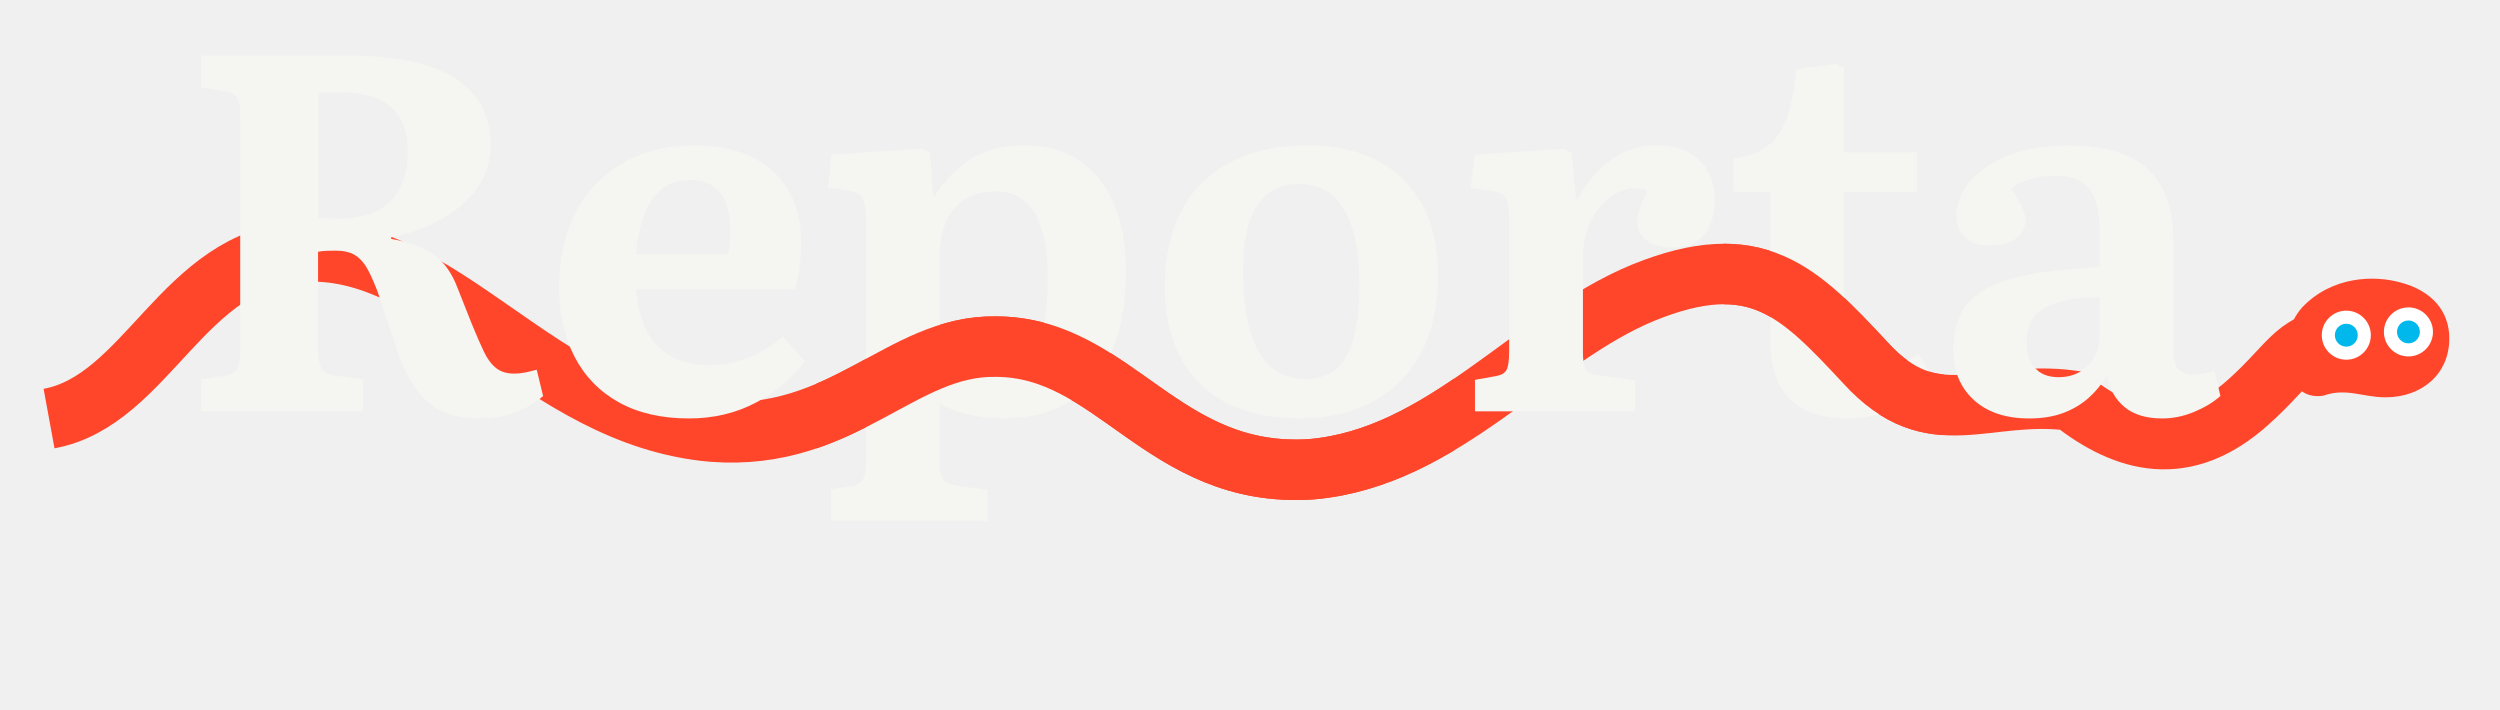
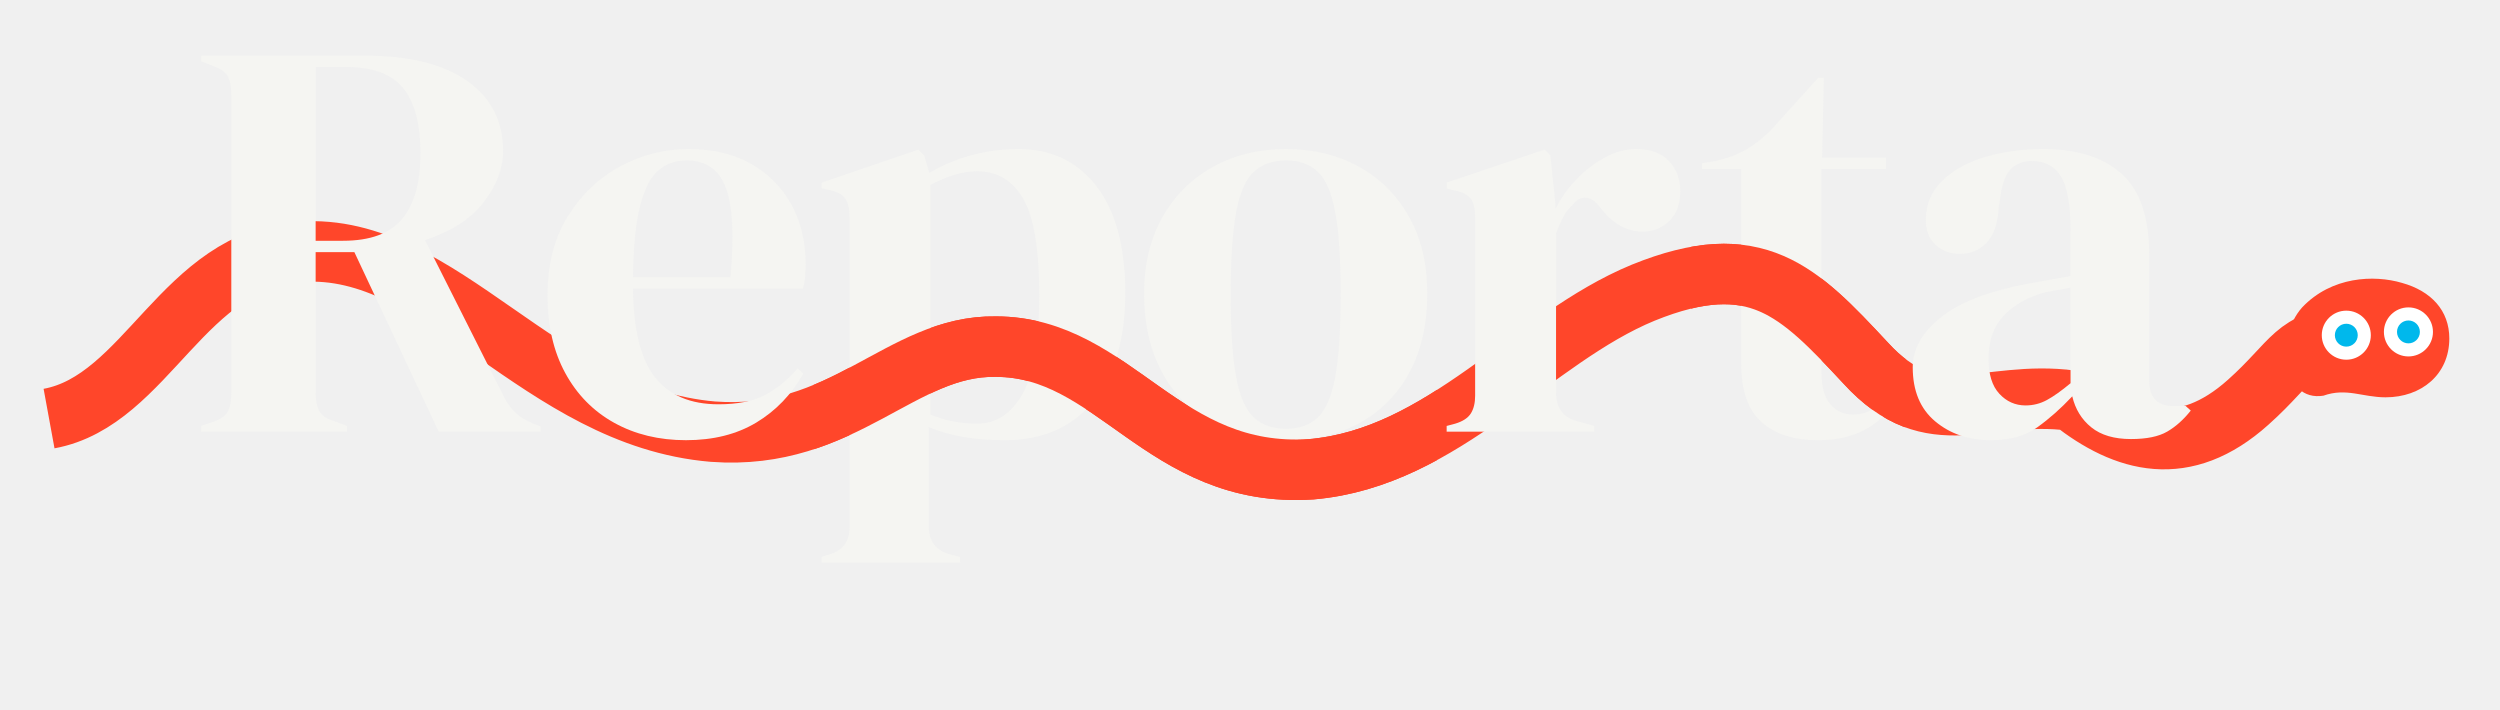
<svg xmlns="http://www.w3.org/2000/svg" width="1529" height="434" viewBox="0 0 1529 434" role="img" aria-labelledby="title">
  <defs>
    <clipPath id="weave">
-       <rect x="499.352" y="0" width="390.143" height="434" />
-       <rect x="1054.357" y="0" width="134.347" height="434" />
+       <rect x="497.612" y="0" width="381.233" height="434" />
+       <rect x="1034.265" y="0" width="131.027" height="434" />
    </clipPath>
  </defs>
  <g id="snake">
    <path d="M30 256 C90 245 112 158 184 154 C270 148 330 255 436 264 C516 270 551 211 609 212 C682 212 711 293 802 287 C883 280 937 207 1005 179 C1074 151 1100 178 1141 222 C1182 267 1214 238 1267 245 C1300 271 1336 281 1375 246 C1403 221 1404 207 1435 207" fill="none" stroke="#FF462A" stroke-width="37" stroke-linecap="butt" />
    <path d="M1408 188 C1426 169 1452 168 1469 173 C1487 178 1498 190 1498 207 C1498 229 1481 243 1459 243 C1445 243 1435 237 1421 242 C1396 246 1391 207 1408 188 Z" fill="#FF462A" />
    <g fill="#FFFFFF">
      <circle cx="1435" cy="205" r="15" />
      <circle cx="1473" cy="203" r="15" />
    </g>
    <g fill="#00B8EC">
      <circle cx="1435" cy="205" r="7" />
      <circle cx="1473" cy="203" r="7" />
    </g>
  </g>
-   <g id="wordmark-literata" fill="#F5F5F2" transform="translate(107.0549 251.5859) scale(0.309723 -0.309723)">
-     <path id="letter-0-R" d="M601.076 -14.0Q557.428 -14.0 527.26 0.265Q497.092 14.53 476.364 43.515Q455.637 72.5 439.969 116.308L400.635 234.612Q390.599 261.055 381.031 279.316Q371.463 297.578 356.956 307.444Q342.448 317.31 317.317 317.31Q307.851 317.31 299.067 317.019Q290.284 316.727 282.419 315.211V121.282Q282.419 97.881 288.735 85.889Q295.052 73.897 319.086 70.115L371.188 63.301V0.0H51.482V63.301L97.683 70.715Q116.683 73.964 122.683 83.657Q128.683 93.349 128.683 122.25V585.353Q128.683 609.621 122.366 619.521Q116.049 629.421 95.215 632.619L51.482 639.216V702.518H344.546Q406.915 702.518 458.183 692.668Q509.451 682.819 546.185 661.744Q582.918 640.669 603.002 606.986Q623.085 573.303 623.085 525.602Q623.085 491.685 610.195 464.593Q597.304 437.502 576.155 416.735Q555.006 395.968 528.913 381.201Q502.82 366.434 476.366 357.033Q449.911 347.633 426.952 344.165V340.433Q480.108 331.399 510.74 309.653Q541.371 287.907 558.021 243.239L586.747 170.764Q599.663 139.298 609.989 117.706Q620.314 96.114 634.148 85.33Q647.983 74.545 669.816 74.545Q680.019 74.545 690.422 76.538Q700.824 78.531 714.189 82.267L726.819 30.311Q704.649 10.638 673.097 -1.681Q641.544 -14.0 601.076 -14.0ZM326.284 380.682Q369.452 380.682 399.002 396.084Q428.552 411.487 444.068 441.251Q459.584 471.014 459.584 512.172Q459.584 554.698 443.802 580.23Q428.02 605.762 398.804 617.741Q369.588 629.72 327.884 629.72H283.518V382.231Q296.985 381.231 307.468 380.957Q317.951 380.682 326.284 380.682Z" />
-     <path id="letter-1-e" d="M1014.978 -14.0Q933.315 -14.0 875.982 18.041Q818.65 50.081 788.575 108.489Q758.5 166.898 758.5 244.868Q758.5 333.354 792.659 396.071Q826.818 458.788 887.385 492.146Q947.952 525.504 1026.7 525.504Q1090.4 525.504 1137.591 503.07Q1184.783 480.637 1210.549 438.062Q1236.316 395.487 1236.316 336.237Q1236.316 313.66 1233.617 289.125Q1230.919 264.591 1225.105 240.847H911.336Q913.417 193.117 930.991 159.509Q948.566 125.901 979.41 108.764Q1010.254 91.627 1051.708 91.627Q1095.557 91.627 1131.767 106.226Q1167.977 120.824 1200.584 147.431L1243.696 99.057Q1205.897 48.226 1146.673 17.113Q1087.449 -14.0 1014.978 -14.0ZM910.653 310.714H1092.647Q1094.597 322.498 1095.297 334.434Q1095.997 346.369 1095.997 358.837Q1095.997 407.025 1076.265 431.947Q1056.533 456.869 1017.401 456.869Q984.82 456.869 962.32 439.577Q939.82 422.285 926.953 389.694Q914.086 357.102 910.653 310.714Z" />
-     <path id="letter-2-p" d="M1295.484 -216.0V-153.798L1336.233 -147.199Q1351.199 -145.233 1357.699 -135.476Q1364.198 -125.718 1364.198 -99.651V372.458Q1364.198 409.423 1357.24 421.248Q1350.282 433.074 1329.164 435.939L1289.514 441.371L1296.561 507.321L1475.583 518.803L1490.727 510.954L1496.956 424.823H1499.839Q1520.535 456.705 1545.375 478.955Q1570.216 501.204 1602.365 513.354Q1634.514 525.504 1675.012 525.504Q1738.879 525.504 1783.956 496.446Q1829.033 467.389 1853.36 411.514Q1877.686 355.638 1877.686 274.133Q1877.686 185.551 1850.543 120.768Q1823.4 55.985 1769.056 20.992Q1714.713 -14.0 1634.111 -14.0Q1598.815 -14.0 1565.925 -6.217Q1533.035 1.566 1509.968 15.666V-99.068Q1509.968 -123.485 1516.625 -133.793Q1523.282 -144.1 1543.168 -146.65L1604.428 -155.08V-216.0ZM1611.068 70.443Q1648.167 70.443 1673.109 90.927Q1698.05 111.412 1710.617 153.953Q1723.184 196.494 1723.184 261.481Q1723.184 320.53 1711.433 358.912Q1699.682 397.293 1676.973 415.845Q1654.263 434.396 1619.864 434.396Q1584.966 434.396 1560.334 418.773Q1535.701 403.149 1522.834 374.933Q1509.968 346.718 1509.968 307.333V104.665Q1526.535 90.196 1555.018 80.32Q1583.501 70.443 1611.068 70.443Z" />
-     <path id="letter-3-o" d="M2218.218 -14.0Q2135.719 -14.0 2076.527 16.534Q2017.335 47.067 1985.918 105.192Q1954.5 163.317 1954.5 245.684Q1954.5 337.584 1989.267 399.793Q2024.034 462.002 2087.558 493.753Q2151.083 525.504 2235.717 525.504Q2313.501 525.504 2371.318 496.595Q2429.135 467.686 2461.518 410.427Q2493.902 353.168 2493.902 267.719Q2493.902 179.186 2460.843 116.019Q2427.784 52.852 2366.175 19.426Q2304.566 -14.0 2218.218 -14.0ZM2232.036 64.062Q2269.417 64.062 2292.775 84.022Q2316.132 103.982 2327.415 144.774Q2338.698 185.565 2338.698 246.469Q2338.698 299.849 2330.607 338.282Q2322.515 376.715 2306.999 401.16Q2291.482 425.605 2269.674 437.348Q2247.866 449.09 2220.067 449.09Q2185.017 449.09 2160.259 431.488Q2135.502 413.885 2122.303 376.202Q2109.104 338.518 2109.104 277.133Q2109.104 206.313 2123.063 158.955Q2137.022 111.598 2164.463 87.83Q2191.905 64.062 2232.036 64.062Z" />
-     <path id="letter-4-r" d="M2566.927 0.0V62.202L2608.859 69.717Q2624.792 72.599 2629.592 82.457Q2634.392 92.315 2634.392 118.282V373.008Q2634.392 406.674 2629.108 419.141Q2623.824 431.608 2601.058 434.84L2558.609 440.822L2565.839 506.771L2743.294 518.803L2757.706 510.404L2766.717 418.379H2769.949Q2794.929 468.635 2835.521 497.069Q2876.113 525.504 2925.411 525.504Q2978.344 525.504 3009.252 496.512Q3040.16 467.52 3040.16 419.221Q3040.16 388.376 3030.802 367.035Q3021.445 345.694 3002.954 334.644Q2984.463 323.593 2957.461 323.593Q2922.294 323.593 2904.802 338.044Q2887.311 352.495 2887.311 374.312Q2887.311 382.682 2889.171 390.726Q2891.031 398.771 2895.527 409.684Q2900.023 420.596 2907.097 435.686Q2885.578 444.303 2863.108 437.769Q2840.638 431.236 2821.894 412.427Q2803.149 393.618 2791.638 365.774Q2780.128 337.93 2780.128 304.059V116.382Q2780.128 92.1 2785.161 82.791Q2790.194 73.483 2807.495 71.517L2882.823 61.602V0.0Z" />
-     <path id="letter-5-t" d="M3302.269 -14.0Q3252.424 -14.0 3218.584 2.773Q3184.743 19.547 3167.502 53.821Q3150.261 88.095 3150.261 139.764V433.393H3076.931V499.141Q3119.716 504.807 3144.958 524.222Q3170.2 543.637 3183.242 580.984Q3196.284 618.332 3201.302 675.813L3279.934 686.196L3295.997 678.297V511.504H3440.158V433.393H3295.997V162.362Q3295.997 124.524 3309.713 104.506Q3323.43 84.487 3357.463 84.487Q3380.014 84.487 3401.399 91.947Q3422.783 99.407 3443.432 113.245L3473.302 60.589Q3441.618 27.094 3398.962 6.547Q3356.306 -14.0 3302.269 -14.0Z" />
-     <path id="letter-6-a" d="M3661.464 -14.0Q3591.482 -14.0 3551.4 23.041Q3511.318 60.081 3511.318 122.167Q3511.318 180.213 3540.958 214.053Q3570.598 247.894 3634.272 264.086Q3697.946 280.278 3800.349 284.562V355.732Q3800.349 393.666 3791.782 417.832Q3783.215 441.999 3763.84 453.631Q3744.465 465.264 3710.949 465.264Q3687.062 465.264 3663.207 458.262Q3639.352 451.26 3625.9 439.824Q3636.159 424.2 3642.479 412.254Q3648.8 400.309 3651.451 392.19Q3654.102 384.071 3654.102 377.602Q3654.102 356.303 3635.719 341.827Q3617.336 327.352 3584.087 327.352Q3551.285 327.352 3534.485 343.178Q3517.685 359.004 3517.685 386.105Q3517.685 424.517 3545.826 456.043Q3573.966 487.568 3623.157 506.353Q3672.349 525.137 3735.383 525.137Q3807.214 525.137 3853.79 504.955Q3900.366 484.772 3923.242 442.905Q3946.119 401.038 3946.119 336.633V117.73Q3946.119 94.994 3955.519 83.952Q3964.92 72.91 3985.434 72.91Q3995.752 72.91 4005.819 74.986Q4015.886 77.061 4027.136 80.479L4038.915 30.389Q4018.761 12.214 3987.445 -0.893Q3956.129 -14.0 3924.097 -14.0Q3876.328 -14.0 3849.137 8.901Q3821.945 31.803 3814.895 71.19Q3800.295 45.968 3778.971 26.867Q3757.646 7.765 3728.739 -3.117Q3699.831 -14.0 3661.464 -14.0ZM3719.105 67.482Q3743.254 67.482 3761.419 77.991Q3779.585 88.5 3789.967 107.475Q3800.349 126.451 3800.349 151.069V224.691Q3751.298 224.573 3719.116 215.338Q3686.934 206.103 3671.628 187.015Q3656.321 167.927 3656.321 137.267Q3656.321 105.105 3672.346 86.294Q3688.371 67.482 3719.105 67.482Z" />
+   <g id="wordmark-dm-serif-display" fill="#F5F5F2" transform="translate(115.3335 263.9944) scale(0.3484763 -0.3484763)">
+     <path id="letter-0-R" d="M22 0V10L43 17Q63 24 69.0 35.5Q75 47 75 68V591Q75 611 69.5 622.5Q64 634 45 641L22 650V660H308Q426 660 489.0 615.5Q552 571 552 492Q552 448 519.0 404.0Q486 360 415 336L554 60Q563 43 574.5 32.5Q586 22 605 14L618 9V0H439L291 315H223V68Q223 49 229.0 37.0Q235 25 254 19L278 10V0ZM223 335H271Q343 335 375.0 373.5Q407 412 407 488Q407 565 377.0 602.5Q347 640 276 640H223Z" />
+     <path id="letter-1-e" d="M877 496Q942 496 988.0 469.5Q1034 443 1058.5 397.5Q1083 352 1083 294Q1083 283 1082.0 271.5Q1081 260 1078 251H780Q781 143 818.5 95.5Q856 48 930 48Q980 48 1011.0 64.0Q1042 80 1069 111L1079 102Q1048 47 996.5 16.0Q945 -15 873 -15Q802 -15 747.0 15.5Q692 46 661.0 103.0Q630 160 630 239Q630 321 666.0 378.5Q702 436 758.5 466.0Q815 496 877 496ZM874 476Q845 476 824.5 458.5Q804 441 792.5 396.5Q781 352 780 271H951Q961 380 943.0 428.0Q925 476 874 476Z" />
+     <path id="letter-2-p" d="M1111 -230V-220L1123 -216Q1160 -206 1160 -168V376Q1160 398 1152.5 409.0Q1145 420 1125 424L1111 427V437L1281 495L1291 485L1300 454Q1333 474 1373.5 485.0Q1414 496 1457 496Q1543 496 1593.5 430.5Q1644 365 1644 243Q1644 123 1588.5 54.0Q1533 -15 1432 -15Q1353 -15 1299 8V-165Q1299 -205 1335 -215L1354 -220V-230ZM1384 14Q1434 14 1463.5 66.0Q1493 118 1493 239Q1493 360 1465.0 408.5Q1437 457 1384 457Q1347 457 1302 433V30Q1340 14 1384 14Z" />
+     <path id="letter-3-o" d="M1926 -15Q1850 -15 1794.0 16.5Q1738 48 1707.5 106.0Q1677 164 1677 242Q1677 320 1709.5 377.0Q1742 434 1798.5 465.0Q1855 496 1926 496Q1997 496 2053.0 465.5Q2109 435 2141.5 378.0Q2174 321 2174 242Q2174 163 2143.5 105.5Q2113 48 2057.5 16.5Q2002 -15 1926 -15ZM1926 5Q1961 5 1982.0 25.0Q2003 45 2012.5 96.0Q2022 147 2022 240Q2022 334 2012.5 385.0Q2003 436 1982.0 456.0Q1961 476 1926 476Q1891 476 1869.5 456.0Q1848 436 1838.5 385.0Q1829 334 1829 240Q1829 147 1838.5 96.0Q1848 45 1869.5 25.0Q1891 5 1926 5Z" />
+     <path id="letter-4-r" d="M2208 0V10L2223 14Q2243 20 2250.5 32.0Q2258 44 2258 63V376Q2258 398 2250.5 408.5Q2243 419 2223 423L2208 427V437L2380 495L2390 485L2399 399V391Q2413 419 2435.5 442.5Q2458 466 2485.5 481.0Q2513 496 2540 496Q2578 496 2598.0 475.0Q2618 454 2618 422Q2618 388 2598.5 369.5Q2579 351 2552 351Q2510 351 2478 393L2476 395Q2466 409 2453.0 410.5Q2440 412 2429 398Q2419 389 2412.5 376.5Q2406 364 2400 348V69Q2400 29 2435 19L2467 10V0Z" />
+     <path id="letter-5-t" d="M2860 -15Q2796 -15 2760.5 17.0Q2725 49 2725 119V461H2656V471L2680 475Q2711 482 2733.5 495.0Q2756 508 2778 530L2860 621H2870L2867 481H2979V461H2866V101Q2866 66 2881.5 48.0Q2897 30 2921 30Q2942 30 2958.0 40.5Q2974 51 2990 69L3000 59Q2980 25 2945.0 5.0Q2910 -15 2860 -15Z" />
+     <path id="letter-6-a" d="M3163 -15Q3105 -15 3065.5 18.0Q3026 51 3026 113Q3026 160 3074.0 199.5Q3122 239 3225 259Q3241 262 3261.0 265.5Q3281 269 3303 273V352Q3303 420 3286.5 447.5Q3270 475 3235 475Q3211 475 3197.0 459.5Q3183 444 3179 406L3177 395Q3175 352 3156.0 332.0Q3137 312 3109 312Q3083 312 3066.0 328.0Q3049 344 3049 371Q3049 412 3077.5 440.0Q3106 468 3153.0 482.0Q3200 496 3255 496Q3344 496 3392.5 452.5Q3441 409 3441 311V90Q3441 45 3483 45H3505L3514 37Q3495 13 3472.5 0.0Q3450 -13 3409 -13Q3365 -13 3339.5 7.5Q3314 28 3306 62Q3276 30 3244.5 7.5Q3213 -15 3163 -15ZM3224 46Q3244 46 3261.5 55.5Q3279 65 3303 85V253Q3293 251 3283.0 249.0Q3273 247 3260 245Q3214 233 3186.5 204.5Q3159 176 3159 128Q3159 87 3178.0 66.5Q3197 46 3224 46Z" />
  </g>
  <g clip-path="url(#weave)">
    <path d="M30 256 C90 245 112 158 184 154 C270 148 330 255 436 264 C516 270 551 211 609 212 C682 212 711 293 802 287 C883 280 937 207 1005 179 C1074 151 1100 178 1141 222 C1182 267 1214 238 1267 245 C1300 271 1336 281 1375 246 C1403 221 1404 207 1435 207" fill="none" stroke="#FF462A" stroke-width="37" stroke-linecap="butt" />
    <path d="M1408 188 C1426 169 1452 168 1469 173 C1487 178 1498 190 1498 207 C1498 229 1481 243 1459 243 C1445 243 1435 237 1421 242 C1396 246 1391 207 1408 188 Z" fill="#FF462A" />
    <g fill="#FFFFFF">
      <circle cx="1435" cy="205" r="15" />
      <circle cx="1473" cy="203" r="15" />
    </g>
    <g fill="#00B8EC">
      <circle cx="1435" cy="205" r="7" />
      <circle cx="1473" cy="203" r="7" />
    </g>
  </g>
</svg>
